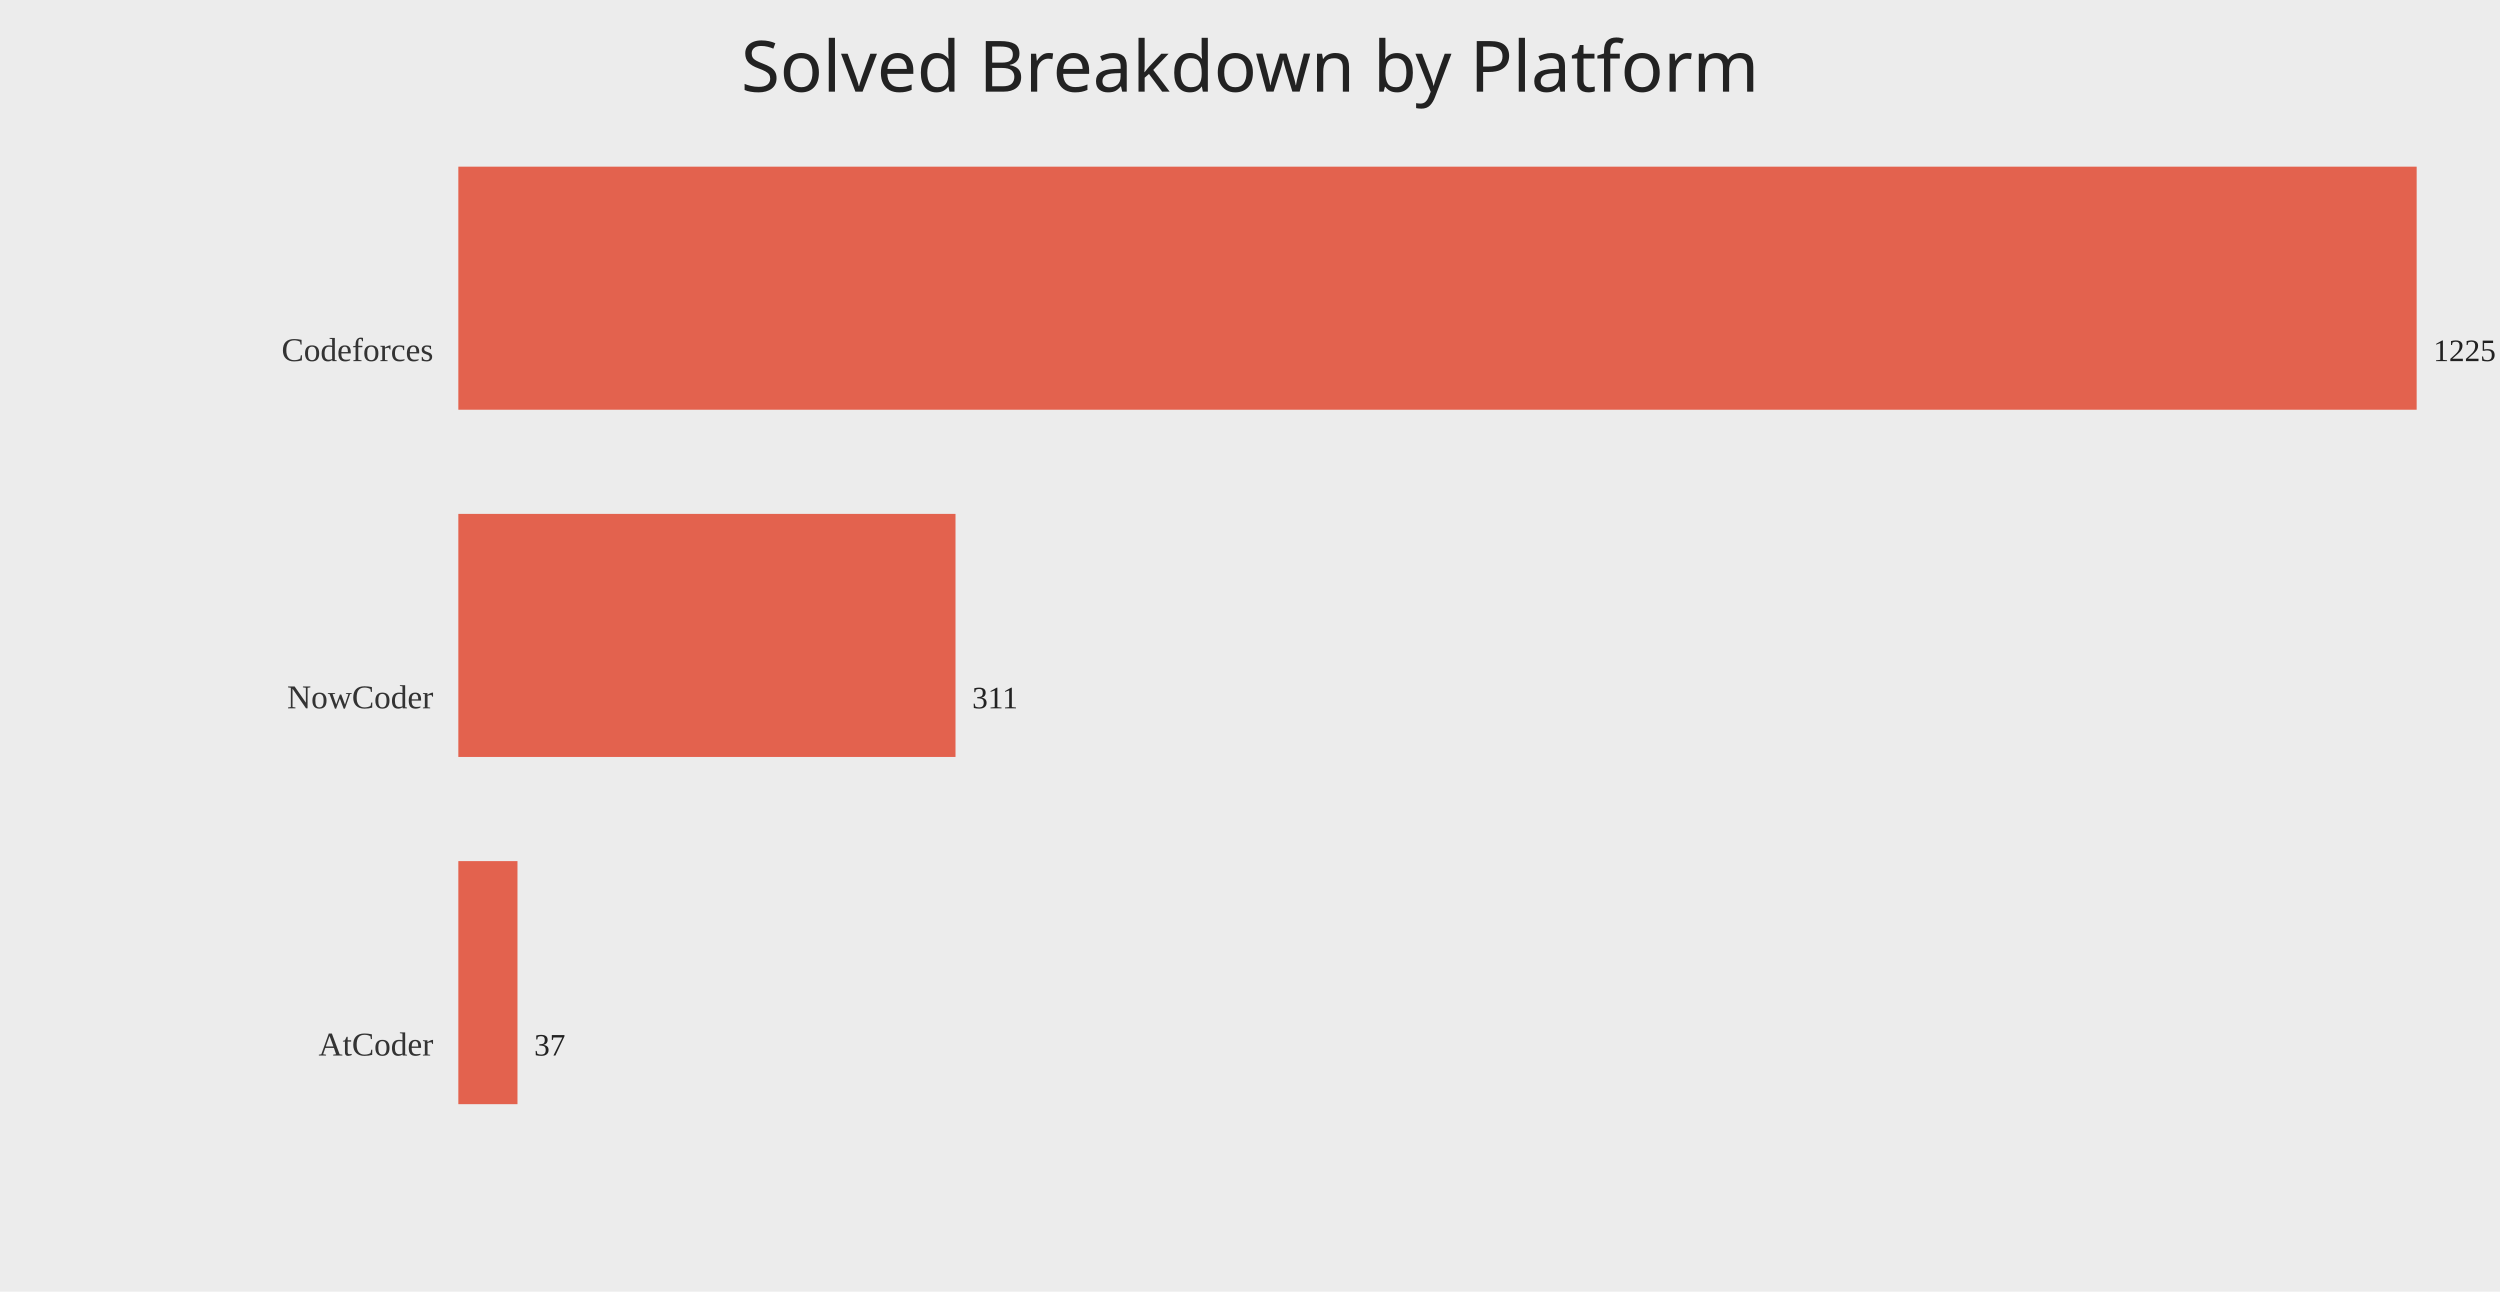
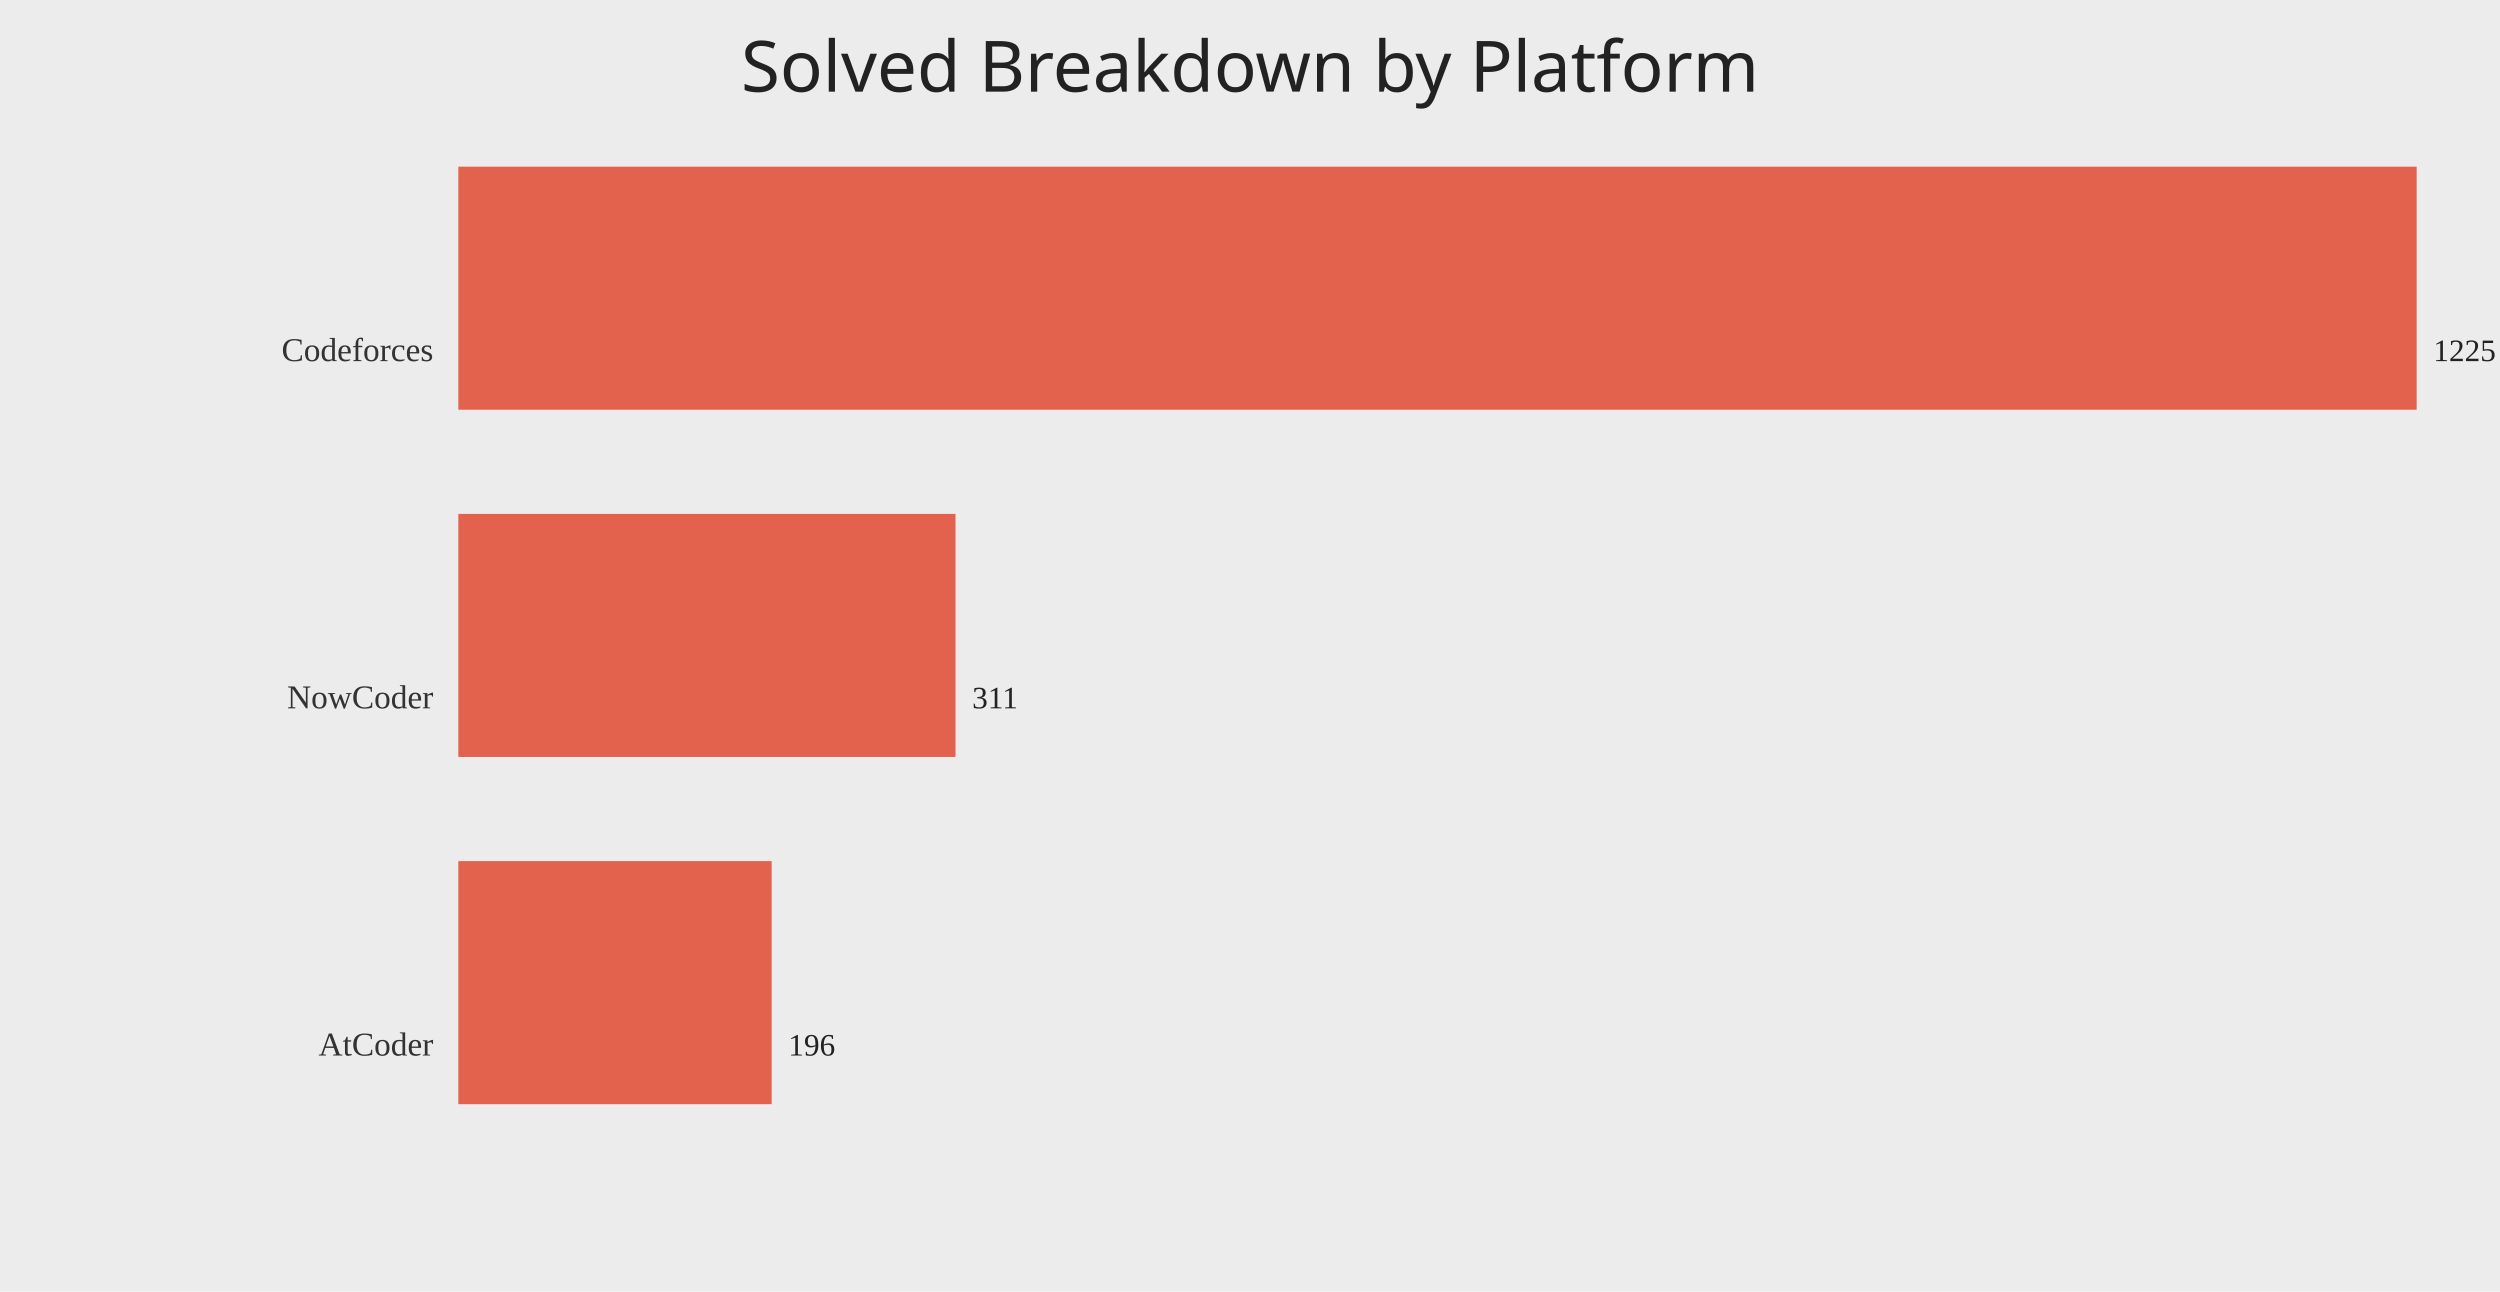
<svg xmlns="http://www.w3.org/2000/svg" width="1200" height="620">
  <rect width="100%" height="100%" fill="#ececec" />
  <text x="50%" y="44" text-anchor="middle" fill="#222" font-size="34" font-family="Comic Sans MS, Segoe UI">Solved Breakdown by Platform</text>
  <text x="208" y="173.33" text-anchor="end" fill="#333" font-size="16">Codeforces</text>
  <rect x="220" y="80.00" width="940.00" height="116.67" fill="#e24a33" opacity="0.85" />
  <text x="1168.00" y="173.33" fill="#222" font-size="15">1225</text>
  <text x="208" y="340.00" text-anchor="end" fill="#333" font-size="16">NowCoder</text>
  <rect x="220" y="246.67" width="238.64" height="116.67" fill="#e24a33" opacity="0.85" />
  <text x="466.64" y="340.00" fill="#222" font-size="15">311</text>
  <text x="208" y="506.67" text-anchor="end" fill="#333" font-size="16">AtCoder</text>
-   <rect x="220" y="413.33" width="28.39" height="116.67" fill="#e24a33" opacity="0.85" />
-   <text x="256.39" y="506.67" fill="#222" font-size="15">37</text>
+   <rect x="220" y="413.33" width="150.40" height="116.67" fill="#e24a33" opacity="0.85" />
+   <text x="378.40" y="506.67" fill="#222" font-size="15">196</text>
</svg>
